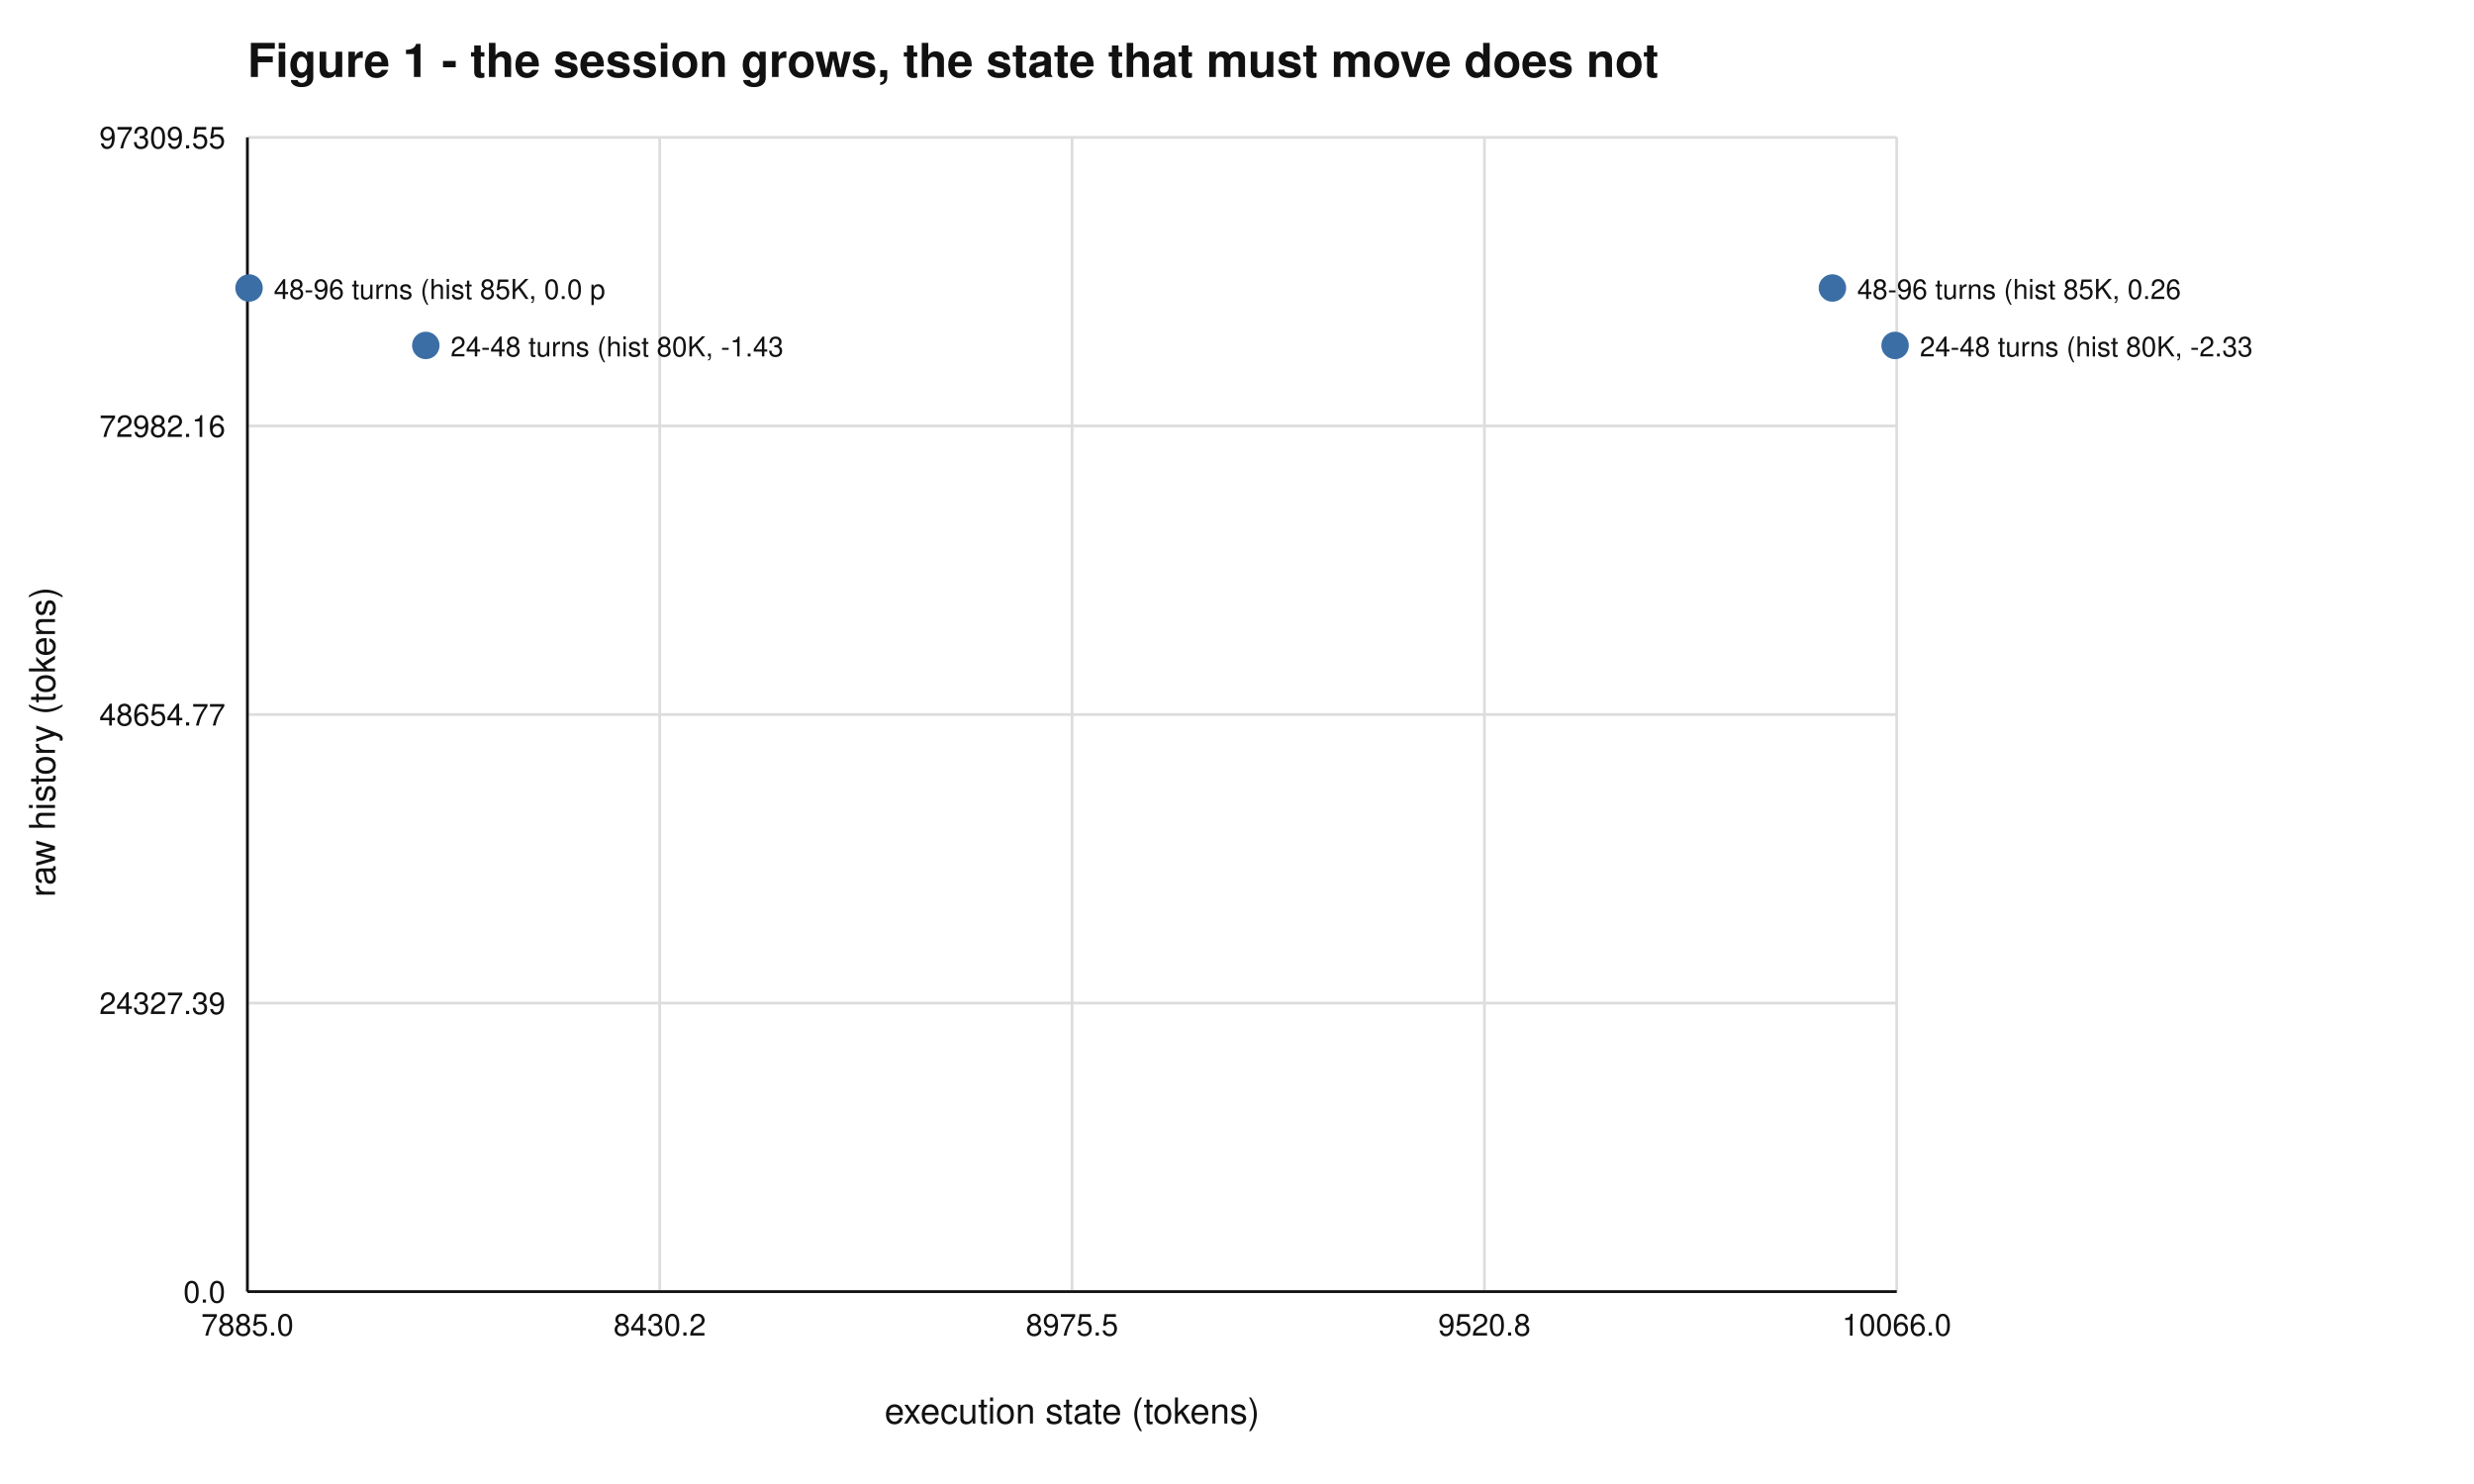
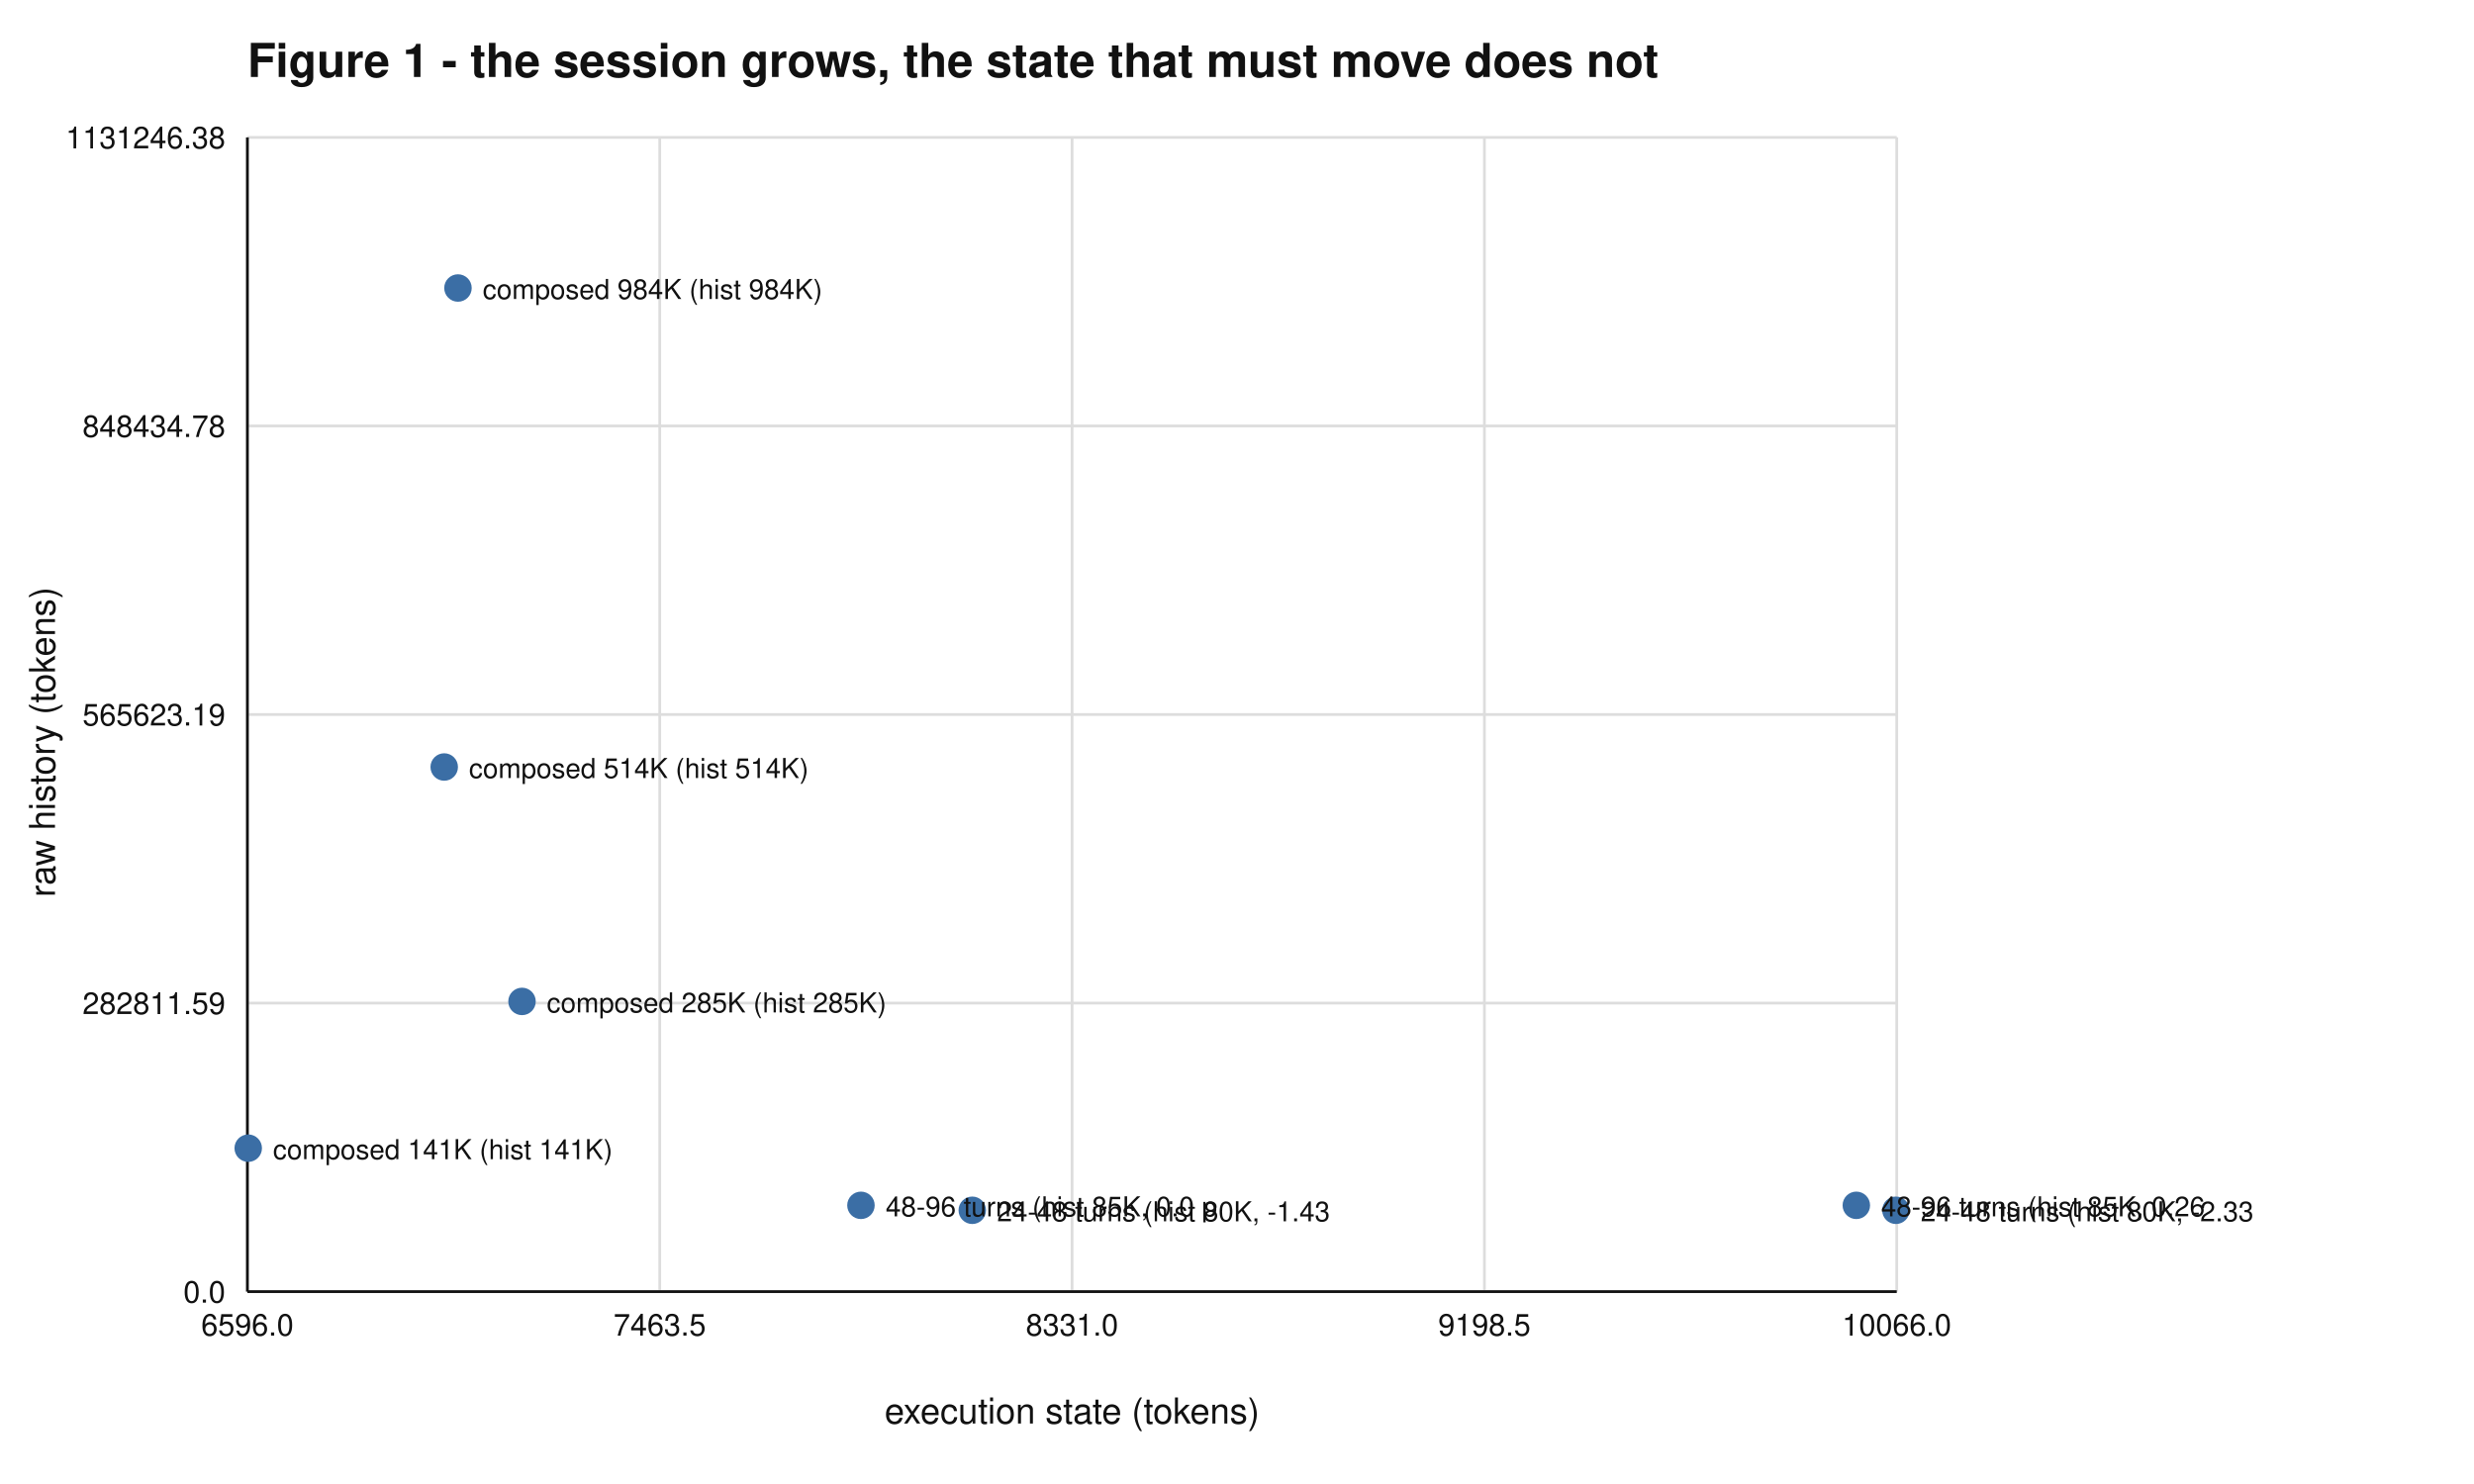
<svg xmlns="http://www.w3.org/2000/svg" width="900" height="540" viewBox="0 0 900 540" font-family="Helvetica,Arial,sans-serif">
  <rect width="900" height="540" fill="white" />
  <text x="90" y="28" font-size="17" font-weight="bold" fill="#111111">Figure 1 - the session grows, the state that must move does not</text>
  <text x="390.0" y="518" font-size="13" text-anchor="middle" fill="#111111">execution state (tokens)</text>
  <text x="20" y="270.0" font-size="13" text-anchor="middle" fill="#111111" transform="rotate(-90 20 270.0)">raw history (tokens)</text>
  <line x1="90" y1="470.0" x2="690" y2="470.0" stroke="#dddddd" />
  <text x="82" y="474.0" font-size="11" text-anchor="end" fill="#111111">0.0</text>
  <line x1="90" y1="365.0" x2="690" y2="365.0" stroke="#dddddd" />
-   <text x="82" y="369.0" font-size="11" text-anchor="end" fill="#111111">24327.39</text>
+   <text x="82" y="369.0" font-size="11" text-anchor="end" fill="#111111">282811.59</text>
  <line x1="90" y1="260.0" x2="690" y2="260.0" stroke="#dddddd" />
-   <text x="82" y="264.0" font-size="11" text-anchor="end" fill="#111111">48654.77</text>
+   <text x="82" y="264.0" font-size="11" text-anchor="end" fill="#111111">565623.19</text>
  <line x1="90" y1="155.0" x2="690" y2="155.0" stroke="#dddddd" />
-   <text x="82" y="159.0" font-size="11" text-anchor="end" fill="#111111">72982.16</text>
+   <text x="82" y="159.0" font-size="11" text-anchor="end" fill="#111111">848434.78</text>
  <line x1="90" y1="50.0" x2="690" y2="50.0" stroke="#dddddd" />
-   <text x="82" y="54.0" font-size="11" text-anchor="end" fill="#111111">97309.55</text>
+   <text x="82" y="54.0" font-size="11" text-anchor="end" fill="#111111">1131246.38</text>
  <line x1="90.0" y1="50" x2="90.0" y2="470" stroke="#dddddd" />
-   <text x="90.0" y="486" font-size="11" text-anchor="middle" fill="#111111">7885.0</text>
+   <text x="90.0" y="486" font-size="11" text-anchor="middle" fill="#111111">6596.0</text>
  <line x1="240.0" y1="50" x2="240.0" y2="470" stroke="#dddddd" />
-   <text x="240.0" y="486" font-size="11" text-anchor="middle" fill="#111111">8430.2</text>
+   <text x="240.0" y="486" font-size="11" text-anchor="middle" fill="#111111">7463.5</text>
  <line x1="390.0" y1="50" x2="390.0" y2="470" stroke="#dddddd" />
-   <text x="390.0" y="486" font-size="11" text-anchor="middle" fill="#111111">8975.5</text>
+   <text x="390.0" y="486" font-size="11" text-anchor="middle" fill="#111111">8331.0</text>
  <line x1="540.0" y1="50" x2="540.0" y2="470" stroke="#dddddd" />
-   <text x="540.0" y="486" font-size="11" text-anchor="middle" fill="#111111">9520.8</text>
+   <text x="540.0" y="486" font-size="11" text-anchor="middle" fill="#111111">9198.5</text>
  <line x1="690.0" y1="50" x2="690.0" y2="470" stroke="#dddddd" />
  <text x="690.0" y="486" font-size="11" text-anchor="middle" fill="#111111">10066.0</text>
  <line x1="90" y1="470" x2="690" y2="470" stroke="#111111" />
  <line x1="90" y1="50" x2="90" y2="470" stroke="#111111" />
-   <circle cx="154.9" cy="125.7" r="5" fill="#3b6ea5" />
-   <text x="163.9" y="129.7" font-size="10" fill="#111111">24-48 turns (hist 80K, -1.43</text>
-   <circle cx="90.6" cy="104.8" r="5" fill="#3b6ea5" />
-   <text x="99.6" y="108.8" font-size="10" fill="#111111">48-96 turns (hist 85K, 0.0 p</text>
-   <circle cx="689.4" cy="125.7" r="5" fill="#3b6ea5" />
-   <text x="698.4" y="129.7" font-size="10" fill="#111111">24-48 turns (hist 80K, -2.33</text>
-   <circle cx="666.6" cy="104.8" r="5" fill="#3b6ea5" />
-   <text x="675.6" y="108.8" font-size="10" fill="#111111">48-96 turns (hist 85K, 0.26 </text>
+   <circle cx="353.7" cy="440.4" r="5" fill="#3b6ea5" />
+   <text x="362.7" y="444.4" font-size="10" fill="#111111">24-48 turns (hist 80K, -1.43</text>
+   <circle cx="313.2" cy="438.6" r="5" fill="#3b6ea5" />
+   <text x="322.2" y="442.6" font-size="10" fill="#111111">48-96 turns (hist 85K, 0.0 p</text>
+   <circle cx="689.7" cy="440.4" r="5" fill="#3b6ea5" />
+   <text x="698.7" y="444.4" font-size="10" fill="#111111">24-48 turns (hist 80K, -2.33</text>
+   <circle cx="675.3" cy="438.6" r="5" fill="#3b6ea5" />
+   <text x="684.3" y="442.6" font-size="10" fill="#111111">48-96 turns (hist 85K, 0.26 </text>
+   <circle cx="90.3" cy="417.8" r="5" fill="#3b6ea5" />
+   <text x="99.3" y="421.8" font-size="10" fill="#111111">composed 141K (hist 141K)</text>
+   <circle cx="189.9" cy="364.4" r="5" fill="#3b6ea5" />
+   <text x="198.9" y="368.4" font-size="10" fill="#111111">composed 285K (hist 285K)</text>
+   <circle cx="161.6" cy="279.1" r="5" fill="#3b6ea5" />
+   <text x="170.6" y="283.1" font-size="10" fill="#111111">composed 514K (hist 514K)</text>
+   <circle cx="166.6" cy="104.8" r="5" fill="#3b6ea5" />
+   <text x="175.6" y="108.8" font-size="10" fill="#111111">composed 984K (hist 984K)</text>
</svg>
